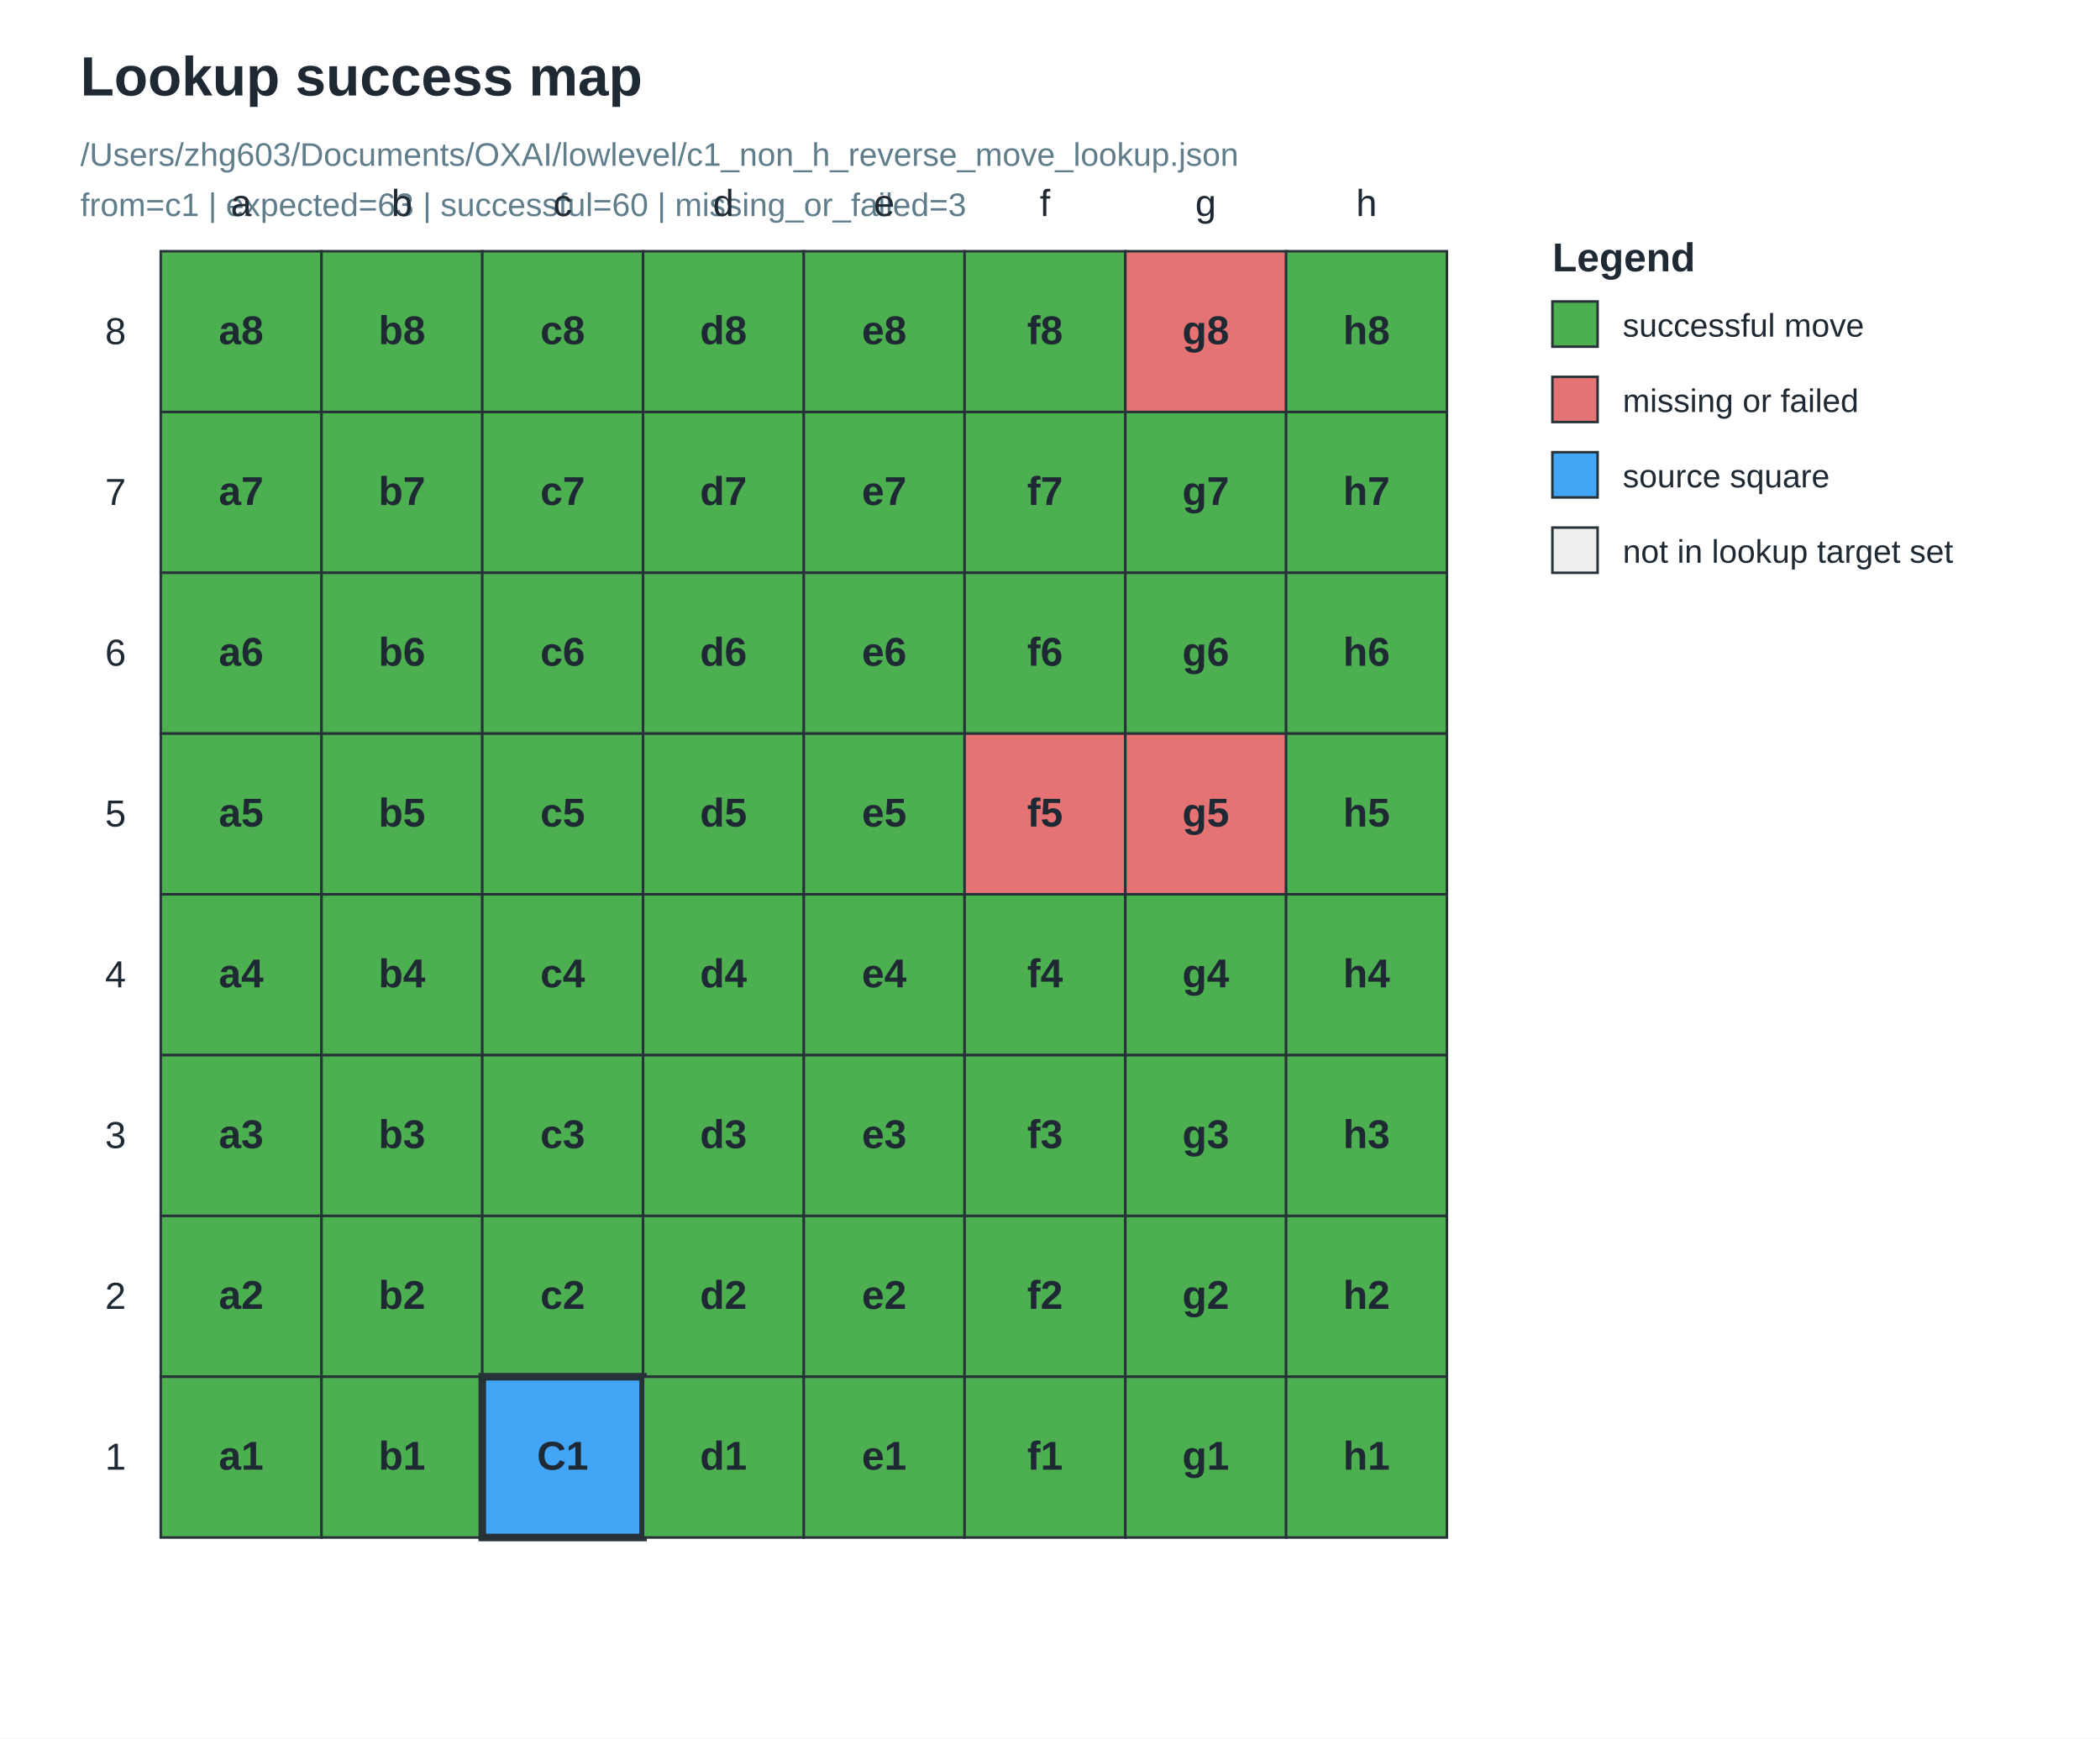
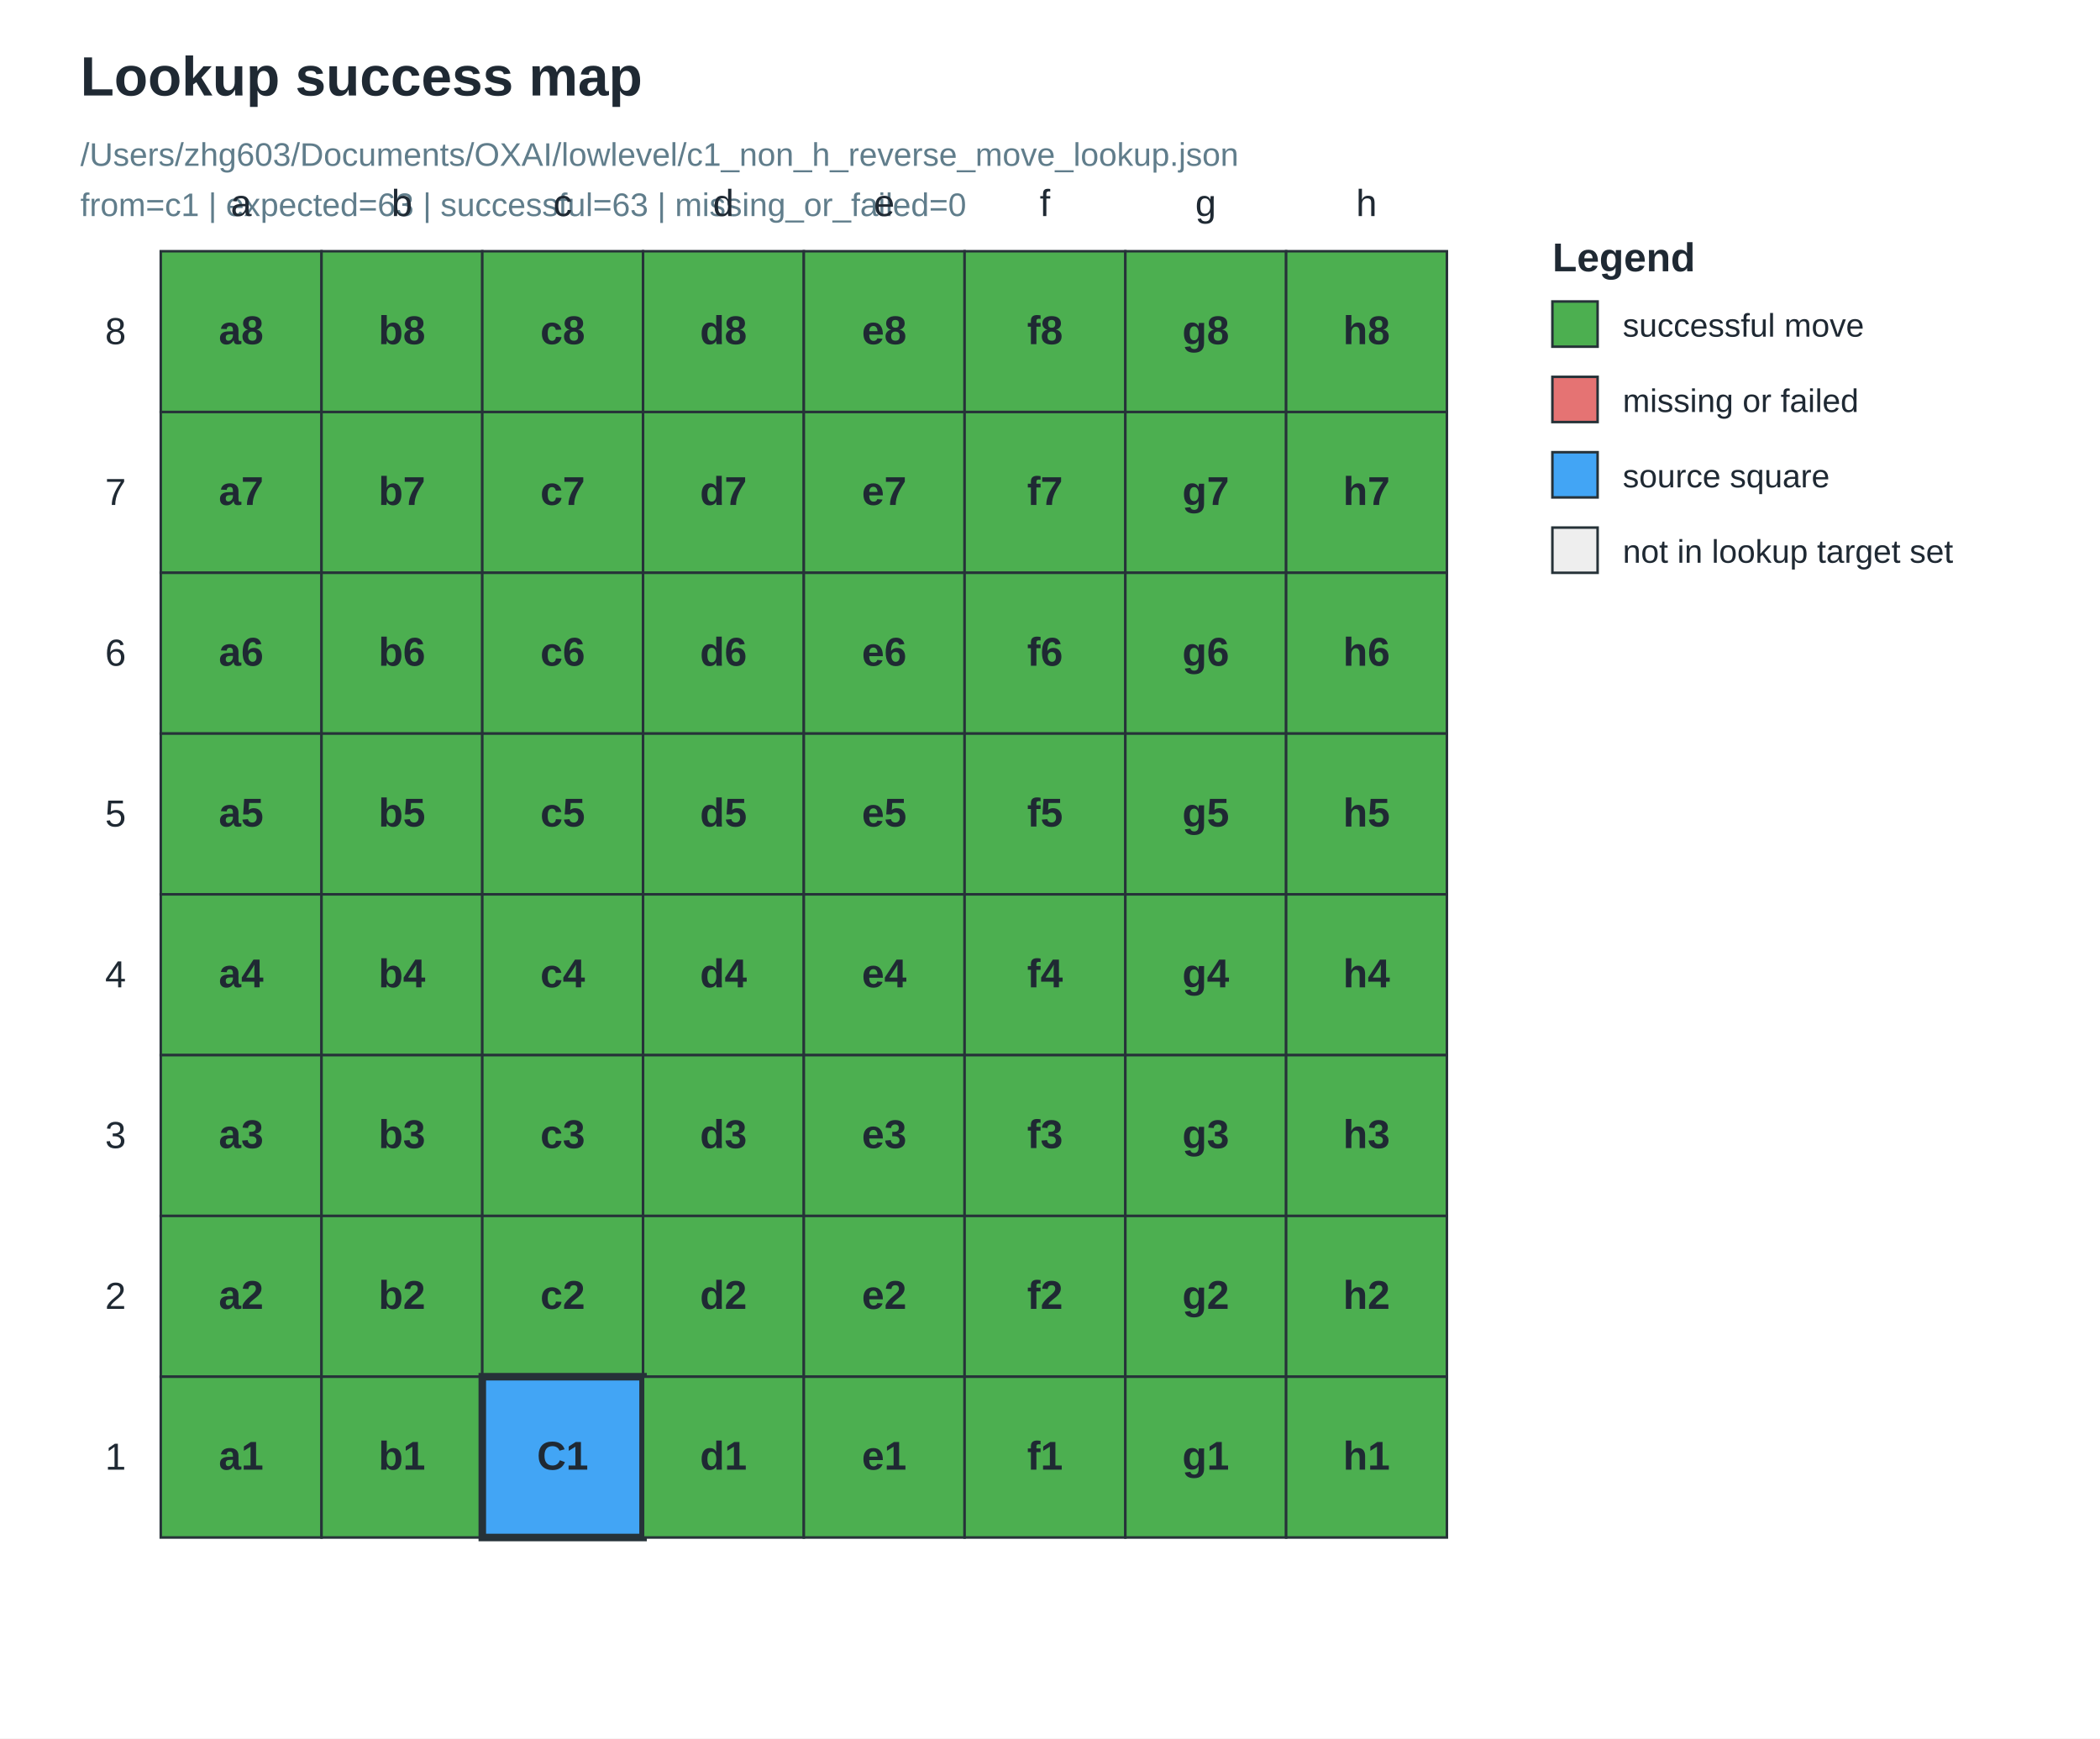
<svg xmlns="http://www.w3.org/2000/svg" width="836" height="692" viewBox="0 0 836 692">
  <rect width="100%" height="100%" fill="white" />
  <text x="32" y="38" font-family="Arial, sans-serif" font-size="22" font-weight="700" fill="#1f2933">Lookup success map</text>
  <text x="32" y="66" font-family="Arial, sans-serif" font-size="13" fill="#607d8b">/Users/zhg603/Documents/OXAI/lowlevel/c1_non_h_reverse_move_lookup.json</text>
-   <text x="32" y="86" font-family="Arial, sans-serif" font-size="13" fill="#607d8b">from=c1 | expected=63 | successful=60 | missing_or_failed=3</text>
+   <text x="32" y="86" font-family="Arial, sans-serif" font-size="13" fill="#607d8b">from=c1 | expected=63 | successful=63 | missing_or_failed=0</text>
  <text x="96.0" y="86" text-anchor="middle" font-family="Arial, sans-serif" font-size="15" fill="#1f2933">a</text>
  <text x="160.0" y="86" text-anchor="middle" font-family="Arial, sans-serif" font-size="15" fill="#1f2933">b</text>
  <text x="224.0" y="86" text-anchor="middle" font-family="Arial, sans-serif" font-size="15" fill="#1f2933">c</text>
  <text x="288.0" y="86" text-anchor="middle" font-family="Arial, sans-serif" font-size="15" fill="#1f2933">d</text>
  <text x="352.0" y="86" text-anchor="middle" font-family="Arial, sans-serif" font-size="15" fill="#1f2933">e</text>
  <text x="416.0" y="86" text-anchor="middle" font-family="Arial, sans-serif" font-size="15" fill="#1f2933">f</text>
  <text x="480.0" y="86" text-anchor="middle" font-family="Arial, sans-serif" font-size="15" fill="#1f2933">g</text>
  <text x="544.0" y="86" text-anchor="middle" font-family="Arial, sans-serif" font-size="15" fill="#1f2933">h</text>
  <text x="46" y="137.0" text-anchor="middle" font-family="Arial, sans-serif" font-size="15" fill="#1f2933">8</text>
  <text x="46" y="201.0" text-anchor="middle" font-family="Arial, sans-serif" font-size="15" fill="#1f2933">7</text>
  <text x="46" y="265.0" text-anchor="middle" font-family="Arial, sans-serif" font-size="15" fill="#1f2933">6</text>
  <text x="46" y="329.0" text-anchor="middle" font-family="Arial, sans-serif" font-size="15" fill="#1f2933">5</text>
  <text x="46" y="393.0" text-anchor="middle" font-family="Arial, sans-serif" font-size="15" fill="#1f2933">4</text>
  <text x="46" y="457.0" text-anchor="middle" font-family="Arial, sans-serif" font-size="15" fill="#1f2933">3</text>
  <text x="46" y="521.0" text-anchor="middle" font-family="Arial, sans-serif" font-size="15" fill="#1f2933">2</text>
  <text x="46" y="585.0" text-anchor="middle" font-family="Arial, sans-serif" font-size="15" fill="#1f2933">1</text>
  <rect x="64" y="100" width="64" height="64" fill="#4caf50" stroke="#263238" stroke-width="1">
</rect>
  <text x="96.0" y="137.0" text-anchor="middle" font-family="Arial, sans-serif" font-size="16" font-weight="700" fill="#1f2933">a8</text>
  <rect x="128" y="100" width="64" height="64" fill="#4caf50" stroke="#263238" stroke-width="1">
</rect>
  <text x="160.0" y="137.0" text-anchor="middle" font-family="Arial, sans-serif" font-size="16" font-weight="700" fill="#1f2933">b8</text>
  <rect x="192" y="100" width="64" height="64" fill="#4caf50" stroke="#263238" stroke-width="1">
</rect>
  <text x="224.0" y="137.0" text-anchor="middle" font-family="Arial, sans-serif" font-size="16" font-weight="700" fill="#1f2933">c8</text>
  <rect x="256" y="100" width="64" height="64" fill="#4caf50" stroke="#263238" stroke-width="1">
</rect>
  <text x="288.0" y="137.0" text-anchor="middle" font-family="Arial, sans-serif" font-size="16" font-weight="700" fill="#1f2933">d8</text>
  <rect x="320" y="100" width="64" height="64" fill="#4caf50" stroke="#263238" stroke-width="1">
</rect>
  <text x="352.0" y="137.0" text-anchor="middle" font-family="Arial, sans-serif" font-size="16" font-weight="700" fill="#1f2933">e8</text>
  <rect x="384" y="100" width="64" height="64" fill="#4caf50" stroke="#263238" stroke-width="1">
</rect>
  <text x="416.0" y="137.0" text-anchor="middle" font-family="Arial, sans-serif" font-size="16" font-weight="700" fill="#1f2933">f8</text>
-   <rect x="448" y="100" width="64" height="64" fill="#e57373" stroke="#263238" stroke-width="1">
+   <rect x="448" y="100" width="64" height="64" fill="#4caf50" stroke="#263238" stroke-width="1">
</rect>
  <text x="480.0" y="137.0" text-anchor="middle" font-family="Arial, sans-serif" font-size="16" font-weight="700" fill="#1f2933">g8</text>
  <rect x="512" y="100" width="64" height="64" fill="#4caf50" stroke="#263238" stroke-width="1">
</rect>
  <text x="544.0" y="137.0" text-anchor="middle" font-family="Arial, sans-serif" font-size="16" font-weight="700" fill="#1f2933">h8</text>
  <rect x="64" y="164" width="64" height="64" fill="#4caf50" stroke="#263238" stroke-width="1">
</rect>
  <text x="96.0" y="201.0" text-anchor="middle" font-family="Arial, sans-serif" font-size="16" font-weight="700" fill="#1f2933">a7</text>
  <rect x="128" y="164" width="64" height="64" fill="#4caf50" stroke="#263238" stroke-width="1">
</rect>
  <text x="160.0" y="201.0" text-anchor="middle" font-family="Arial, sans-serif" font-size="16" font-weight="700" fill="#1f2933">b7</text>
  <rect x="192" y="164" width="64" height="64" fill="#4caf50" stroke="#263238" stroke-width="1">
</rect>
  <text x="224.0" y="201.0" text-anchor="middle" font-family="Arial, sans-serif" font-size="16" font-weight="700" fill="#1f2933">c7</text>
  <rect x="256" y="164" width="64" height="64" fill="#4caf50" stroke="#263238" stroke-width="1">
</rect>
  <text x="288.0" y="201.0" text-anchor="middle" font-family="Arial, sans-serif" font-size="16" font-weight="700" fill="#1f2933">d7</text>
  <rect x="320" y="164" width="64" height="64" fill="#4caf50" stroke="#263238" stroke-width="1">
</rect>
  <text x="352.0" y="201.0" text-anchor="middle" font-family="Arial, sans-serif" font-size="16" font-weight="700" fill="#1f2933">e7</text>
  <rect x="384" y="164" width="64" height="64" fill="#4caf50" stroke="#263238" stroke-width="1">
</rect>
  <text x="416.0" y="201.0" text-anchor="middle" font-family="Arial, sans-serif" font-size="16" font-weight="700" fill="#1f2933">f7</text>
  <rect x="448" y="164" width="64" height="64" fill="#4caf50" stroke="#263238" stroke-width="1">
</rect>
  <text x="480.0" y="201.0" text-anchor="middle" font-family="Arial, sans-serif" font-size="16" font-weight="700" fill="#1f2933">g7</text>
  <rect x="512" y="164" width="64" height="64" fill="#4caf50" stroke="#263238" stroke-width="1">
</rect>
  <text x="544.0" y="201.0" text-anchor="middle" font-family="Arial, sans-serif" font-size="16" font-weight="700" fill="#1f2933">h7</text>
  <rect x="64" y="228" width="64" height="64" fill="#4caf50" stroke="#263238" stroke-width="1">
</rect>
  <text x="96.0" y="265.0" text-anchor="middle" font-family="Arial, sans-serif" font-size="16" font-weight="700" fill="#1f2933">a6</text>
  <rect x="128" y="228" width="64" height="64" fill="#4caf50" stroke="#263238" stroke-width="1">
</rect>
  <text x="160.0" y="265.0" text-anchor="middle" font-family="Arial, sans-serif" font-size="16" font-weight="700" fill="#1f2933">b6</text>
  <rect x="192" y="228" width="64" height="64" fill="#4caf50" stroke="#263238" stroke-width="1">
</rect>
  <text x="224.0" y="265.0" text-anchor="middle" font-family="Arial, sans-serif" font-size="16" font-weight="700" fill="#1f2933">c6</text>
  <rect x="256" y="228" width="64" height="64" fill="#4caf50" stroke="#263238" stroke-width="1">
</rect>
  <text x="288.0" y="265.0" text-anchor="middle" font-family="Arial, sans-serif" font-size="16" font-weight="700" fill="#1f2933">d6</text>
  <rect x="320" y="228" width="64" height="64" fill="#4caf50" stroke="#263238" stroke-width="1">
</rect>
  <text x="352.0" y="265.0" text-anchor="middle" font-family="Arial, sans-serif" font-size="16" font-weight="700" fill="#1f2933">e6</text>
  <rect x="384" y="228" width="64" height="64" fill="#4caf50" stroke="#263238" stroke-width="1">
</rect>
  <text x="416.0" y="265.0" text-anchor="middle" font-family="Arial, sans-serif" font-size="16" font-weight="700" fill="#1f2933">f6</text>
  <rect x="448" y="228" width="64" height="64" fill="#4caf50" stroke="#263238" stroke-width="1">
</rect>
  <text x="480.0" y="265.0" text-anchor="middle" font-family="Arial, sans-serif" font-size="16" font-weight="700" fill="#1f2933">g6</text>
  <rect x="512" y="228" width="64" height="64" fill="#4caf50" stroke="#263238" stroke-width="1">
</rect>
  <text x="544.0" y="265.0" text-anchor="middle" font-family="Arial, sans-serif" font-size="16" font-weight="700" fill="#1f2933">h6</text>
  <rect x="64" y="292" width="64" height="64" fill="#4caf50" stroke="#263238" stroke-width="1">
</rect>
  <text x="96.0" y="329.0" text-anchor="middle" font-family="Arial, sans-serif" font-size="16" font-weight="700" fill="#1f2933">a5</text>
  <rect x="128" y="292" width="64" height="64" fill="#4caf50" stroke="#263238" stroke-width="1">
</rect>
  <text x="160.0" y="329.0" text-anchor="middle" font-family="Arial, sans-serif" font-size="16" font-weight="700" fill="#1f2933">b5</text>
  <rect x="192" y="292" width="64" height="64" fill="#4caf50" stroke="#263238" stroke-width="1">
</rect>
  <text x="224.0" y="329.0" text-anchor="middle" font-family="Arial, sans-serif" font-size="16" font-weight="700" fill="#1f2933">c5</text>
  <rect x="256" y="292" width="64" height="64" fill="#4caf50" stroke="#263238" stroke-width="1">
</rect>
  <text x="288.0" y="329.0" text-anchor="middle" font-family="Arial, sans-serif" font-size="16" font-weight="700" fill="#1f2933">d5</text>
  <rect x="320" y="292" width="64" height="64" fill="#4caf50" stroke="#263238" stroke-width="1">
</rect>
  <text x="352.0" y="329.0" text-anchor="middle" font-family="Arial, sans-serif" font-size="16" font-weight="700" fill="#1f2933">e5</text>
-   <rect x="384" y="292" width="64" height="64" fill="#e57373" stroke="#263238" stroke-width="1">
+   <rect x="384" y="292" width="64" height="64" fill="#4caf50" stroke="#263238" stroke-width="1">
</rect>
  <text x="416.0" y="329.0" text-anchor="middle" font-family="Arial, sans-serif" font-size="16" font-weight="700" fill="#1f2933">f5</text>
-   <rect x="448" y="292" width="64" height="64" fill="#e57373" stroke="#263238" stroke-width="1">
+   <rect x="448" y="292" width="64" height="64" fill="#4caf50" stroke="#263238" stroke-width="1">
</rect>
  <text x="480.0" y="329.0" text-anchor="middle" font-family="Arial, sans-serif" font-size="16" font-weight="700" fill="#1f2933">g5</text>
  <rect x="512" y="292" width="64" height="64" fill="#4caf50" stroke="#263238" stroke-width="1">
</rect>
  <text x="544.0" y="329.0" text-anchor="middle" font-family="Arial, sans-serif" font-size="16" font-weight="700" fill="#1f2933">h5</text>
  <rect x="64" y="356" width="64" height="64" fill="#4caf50" stroke="#263238" stroke-width="1">
</rect>
  <text x="96.0" y="393.0" text-anchor="middle" font-family="Arial, sans-serif" font-size="16" font-weight="700" fill="#1f2933">a4</text>
  <rect x="128" y="356" width="64" height="64" fill="#4caf50" stroke="#263238" stroke-width="1">
</rect>
  <text x="160.0" y="393.0" text-anchor="middle" font-family="Arial, sans-serif" font-size="16" font-weight="700" fill="#1f2933">b4</text>
  <rect x="192" y="356" width="64" height="64" fill="#4caf50" stroke="#263238" stroke-width="1">
</rect>
  <text x="224.0" y="393.0" text-anchor="middle" font-family="Arial, sans-serif" font-size="16" font-weight="700" fill="#1f2933">c4</text>
  <rect x="256" y="356" width="64" height="64" fill="#4caf50" stroke="#263238" stroke-width="1">
</rect>
  <text x="288.0" y="393.0" text-anchor="middle" font-family="Arial, sans-serif" font-size="16" font-weight="700" fill="#1f2933">d4</text>
  <rect x="320" y="356" width="64" height="64" fill="#4caf50" stroke="#263238" stroke-width="1">
</rect>
  <text x="352.0" y="393.0" text-anchor="middle" font-family="Arial, sans-serif" font-size="16" font-weight="700" fill="#1f2933">e4</text>
  <rect x="384" y="356" width="64" height="64" fill="#4caf50" stroke="#263238" stroke-width="1">
</rect>
  <text x="416.0" y="393.0" text-anchor="middle" font-family="Arial, sans-serif" font-size="16" font-weight="700" fill="#1f2933">f4</text>
  <rect x="448" y="356" width="64" height="64" fill="#4caf50" stroke="#263238" stroke-width="1">
</rect>
  <text x="480.0" y="393.0" text-anchor="middle" font-family="Arial, sans-serif" font-size="16" font-weight="700" fill="#1f2933">g4</text>
  <rect x="512" y="356" width="64" height="64" fill="#4caf50" stroke="#263238" stroke-width="1">
</rect>
  <text x="544.0" y="393.0" text-anchor="middle" font-family="Arial, sans-serif" font-size="16" font-weight="700" fill="#1f2933">h4</text>
  <rect x="64" y="420" width="64" height="64" fill="#4caf50" stroke="#263238" stroke-width="1">
</rect>
  <text x="96.0" y="457.0" text-anchor="middle" font-family="Arial, sans-serif" font-size="16" font-weight="700" fill="#1f2933">a3</text>
  <rect x="128" y="420" width="64" height="64" fill="#4caf50" stroke="#263238" stroke-width="1">
</rect>
  <text x="160.0" y="457.0" text-anchor="middle" font-family="Arial, sans-serif" font-size="16" font-weight="700" fill="#1f2933">b3</text>
  <rect x="192" y="420" width="64" height="64" fill="#4caf50" stroke="#263238" stroke-width="1">
</rect>
  <text x="224.0" y="457.0" text-anchor="middle" font-family="Arial, sans-serif" font-size="16" font-weight="700" fill="#1f2933">c3</text>
  <rect x="256" y="420" width="64" height="64" fill="#4caf50" stroke="#263238" stroke-width="1">
</rect>
  <text x="288.0" y="457.0" text-anchor="middle" font-family="Arial, sans-serif" font-size="16" font-weight="700" fill="#1f2933">d3</text>
  <rect x="320" y="420" width="64" height="64" fill="#4caf50" stroke="#263238" stroke-width="1">
</rect>
  <text x="352.0" y="457.0" text-anchor="middle" font-family="Arial, sans-serif" font-size="16" font-weight="700" fill="#1f2933">e3</text>
  <rect x="384" y="420" width="64" height="64" fill="#4caf50" stroke="#263238" stroke-width="1">
</rect>
  <text x="416.0" y="457.0" text-anchor="middle" font-family="Arial, sans-serif" font-size="16" font-weight="700" fill="#1f2933">f3</text>
  <rect x="448" y="420" width="64" height="64" fill="#4caf50" stroke="#263238" stroke-width="1">
</rect>
  <text x="480.0" y="457.0" text-anchor="middle" font-family="Arial, sans-serif" font-size="16" font-weight="700" fill="#1f2933">g3</text>
  <rect x="512" y="420" width="64" height="64" fill="#4caf50" stroke="#263238" stroke-width="1">
</rect>
  <text x="544.0" y="457.0" text-anchor="middle" font-family="Arial, sans-serif" font-size="16" font-weight="700" fill="#1f2933">h3</text>
  <rect x="64" y="484" width="64" height="64" fill="#4caf50" stroke="#263238" stroke-width="1">
</rect>
  <text x="96.0" y="521.0" text-anchor="middle" font-family="Arial, sans-serif" font-size="16" font-weight="700" fill="#1f2933">a2</text>
  <rect x="128" y="484" width="64" height="64" fill="#4caf50" stroke="#263238" stroke-width="1">
</rect>
  <text x="160.0" y="521.0" text-anchor="middle" font-family="Arial, sans-serif" font-size="16" font-weight="700" fill="#1f2933">b2</text>
  <rect x="192" y="484" width="64" height="64" fill="#4caf50" stroke="#263238" stroke-width="1">
</rect>
  <text x="224.0" y="521.0" text-anchor="middle" font-family="Arial, sans-serif" font-size="16" font-weight="700" fill="#1f2933">c2</text>
  <rect x="256" y="484" width="64" height="64" fill="#4caf50" stroke="#263238" stroke-width="1">
</rect>
  <text x="288.0" y="521.0" text-anchor="middle" font-family="Arial, sans-serif" font-size="16" font-weight="700" fill="#1f2933">d2</text>
  <rect x="320" y="484" width="64" height="64" fill="#4caf50" stroke="#263238" stroke-width="1">
</rect>
  <text x="352.0" y="521.0" text-anchor="middle" font-family="Arial, sans-serif" font-size="16" font-weight="700" fill="#1f2933">e2</text>
  <rect x="384" y="484" width="64" height="64" fill="#4caf50" stroke="#263238" stroke-width="1">
</rect>
  <text x="416.0" y="521.0" text-anchor="middle" font-family="Arial, sans-serif" font-size="16" font-weight="700" fill="#1f2933">f2</text>
  <rect x="448" y="484" width="64" height="64" fill="#4caf50" stroke="#263238" stroke-width="1">
</rect>
  <text x="480.0" y="521.0" text-anchor="middle" font-family="Arial, sans-serif" font-size="16" font-weight="700" fill="#1f2933">g2</text>
  <rect x="512" y="484" width="64" height="64" fill="#4caf50" stroke="#263238" stroke-width="1">
</rect>
  <text x="544.0" y="521.0" text-anchor="middle" font-family="Arial, sans-serif" font-size="16" font-weight="700" fill="#1f2933">h2</text>
  <rect x="64" y="548" width="64" height="64" fill="#4caf50" stroke="#263238" stroke-width="1">
</rect>
  <text x="96.0" y="585.0" text-anchor="middle" font-family="Arial, sans-serif" font-size="16" font-weight="700" fill="#1f2933">a1</text>
  <rect x="128" y="548" width="64" height="64" fill="#4caf50" stroke="#263238" stroke-width="1">
</rect>
  <text x="160.0" y="585.0" text-anchor="middle" font-family="Arial, sans-serif" font-size="16" font-weight="700" fill="#1f2933">b1</text>
  <rect x="192" y="548" width="64" height="64" fill="#42a5f5" stroke="#263238" stroke-width="3">
</rect>
  <text x="224.0" y="585.0" text-anchor="middle" font-family="Arial, sans-serif" font-size="16" font-weight="700" fill="#1f2933">C1</text>
  <rect x="256" y="548" width="64" height="64" fill="#4caf50" stroke="#263238" stroke-width="1">
</rect>
  <text x="288.0" y="585.0" text-anchor="middle" font-family="Arial, sans-serif" font-size="16" font-weight="700" fill="#1f2933">d1</text>
  <rect x="320" y="548" width="64" height="64" fill="#4caf50" stroke="#263238" stroke-width="1">
</rect>
  <text x="352.0" y="585.0" text-anchor="middle" font-family="Arial, sans-serif" font-size="16" font-weight="700" fill="#1f2933">e1</text>
  <rect x="384" y="548" width="64" height="64" fill="#4caf50" stroke="#263238" stroke-width="1">
</rect>
  <text x="416.0" y="585.0" text-anchor="middle" font-family="Arial, sans-serif" font-size="16" font-weight="700" fill="#1f2933">f1</text>
  <rect x="448" y="548" width="64" height="64" fill="#4caf50" stroke="#263238" stroke-width="1">
</rect>
  <text x="480.0" y="585.0" text-anchor="middle" font-family="Arial, sans-serif" font-size="16" font-weight="700" fill="#1f2933">g1</text>
  <rect x="512" y="548" width="64" height="64" fill="#4caf50" stroke="#263238" stroke-width="1">
</rect>
  <text x="544.0" y="585.0" text-anchor="middle" font-family="Arial, sans-serif" font-size="16" font-weight="700" fill="#1f2933">h1</text>
  <text x="618" y="108" font-family="Arial, sans-serif" font-size="16" font-weight="700" fill="#1f2933">Legend</text>
  <rect x="618" y="120" width="18" height="18" fill="#4caf50" stroke="#263238" stroke-width="1" />
  <text x="646" y="134" font-family="Arial, sans-serif" font-size="13" fill="#1f2933">successful move</text>
  <rect x="618" y="150" width="18" height="18" fill="#e57373" stroke="#263238" stroke-width="1" />
  <text x="646" y="164" font-family="Arial, sans-serif" font-size="13" fill="#1f2933">missing or failed</text>
  <rect x="618" y="180" width="18" height="18" fill="#42a5f5" stroke="#263238" stroke-width="1" />
  <text x="646" y="194" font-family="Arial, sans-serif" font-size="13" fill="#1f2933">source square</text>
  <rect x="618" y="210" width="18" height="18" fill="#eeeeee" stroke="#263238" stroke-width="1" />
  <text x="646" y="224" font-family="Arial, sans-serif" font-size="13" fill="#1f2933">not in lookup target set</text>
</svg>
